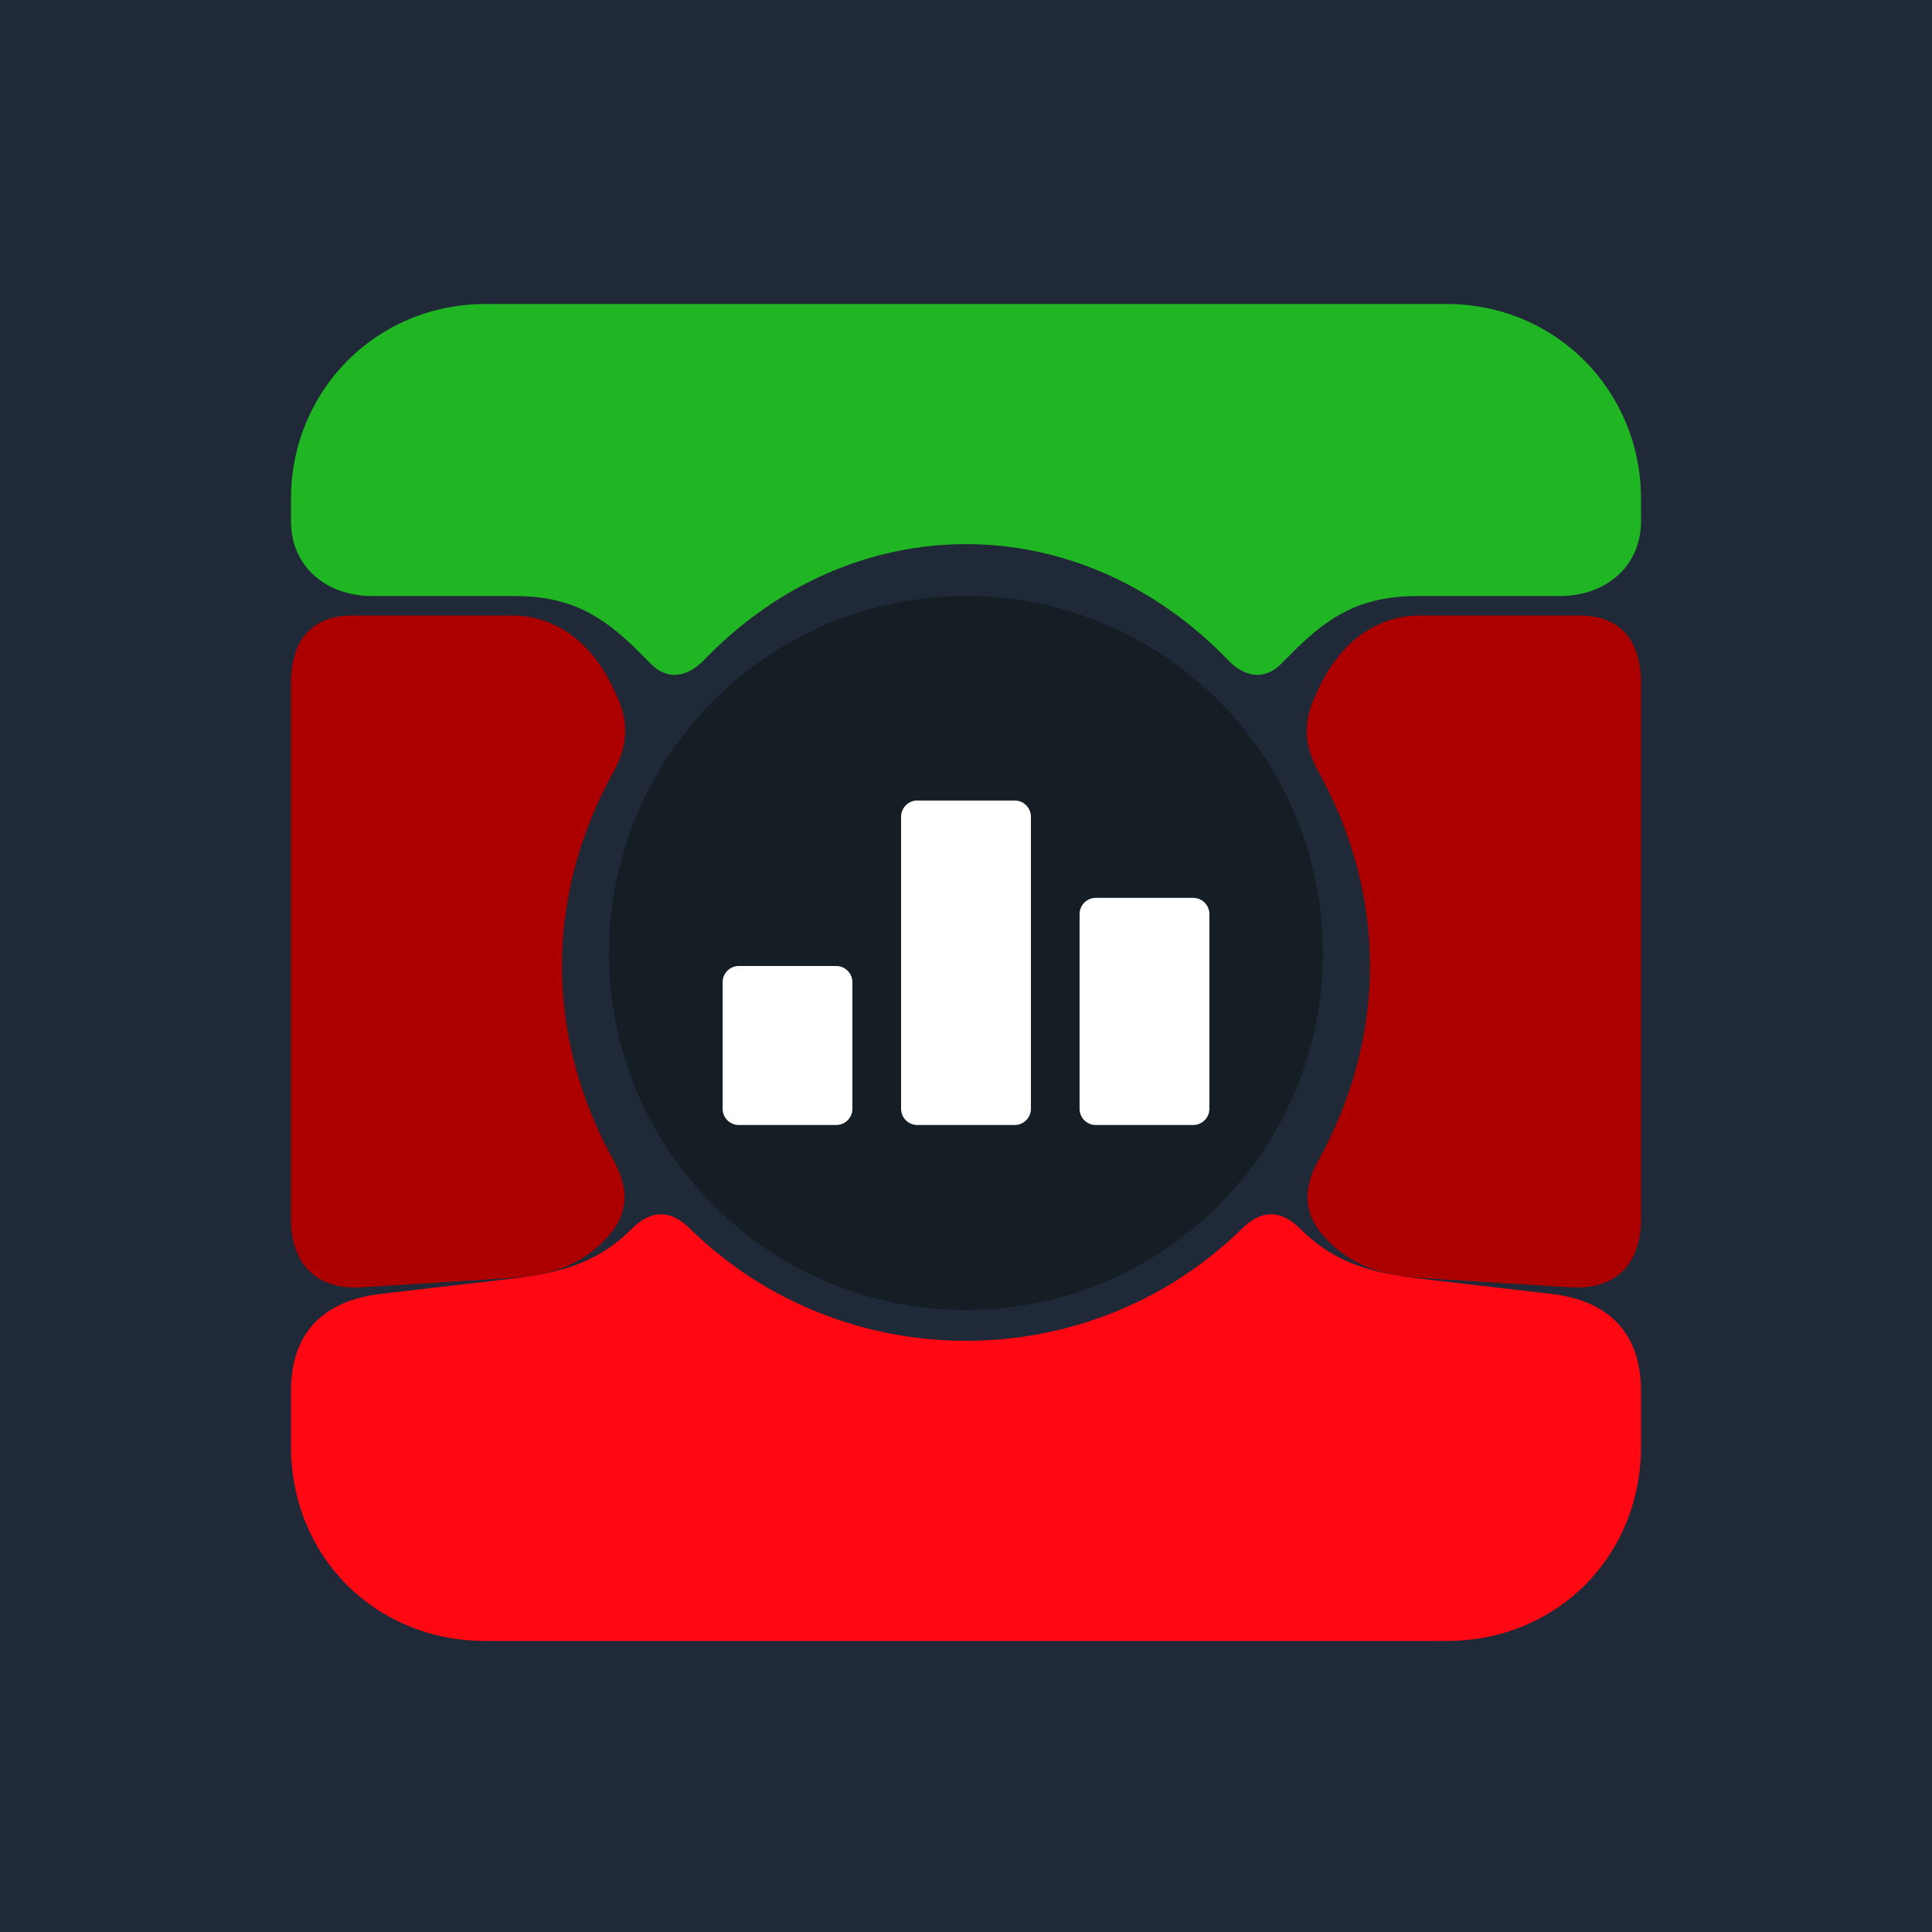
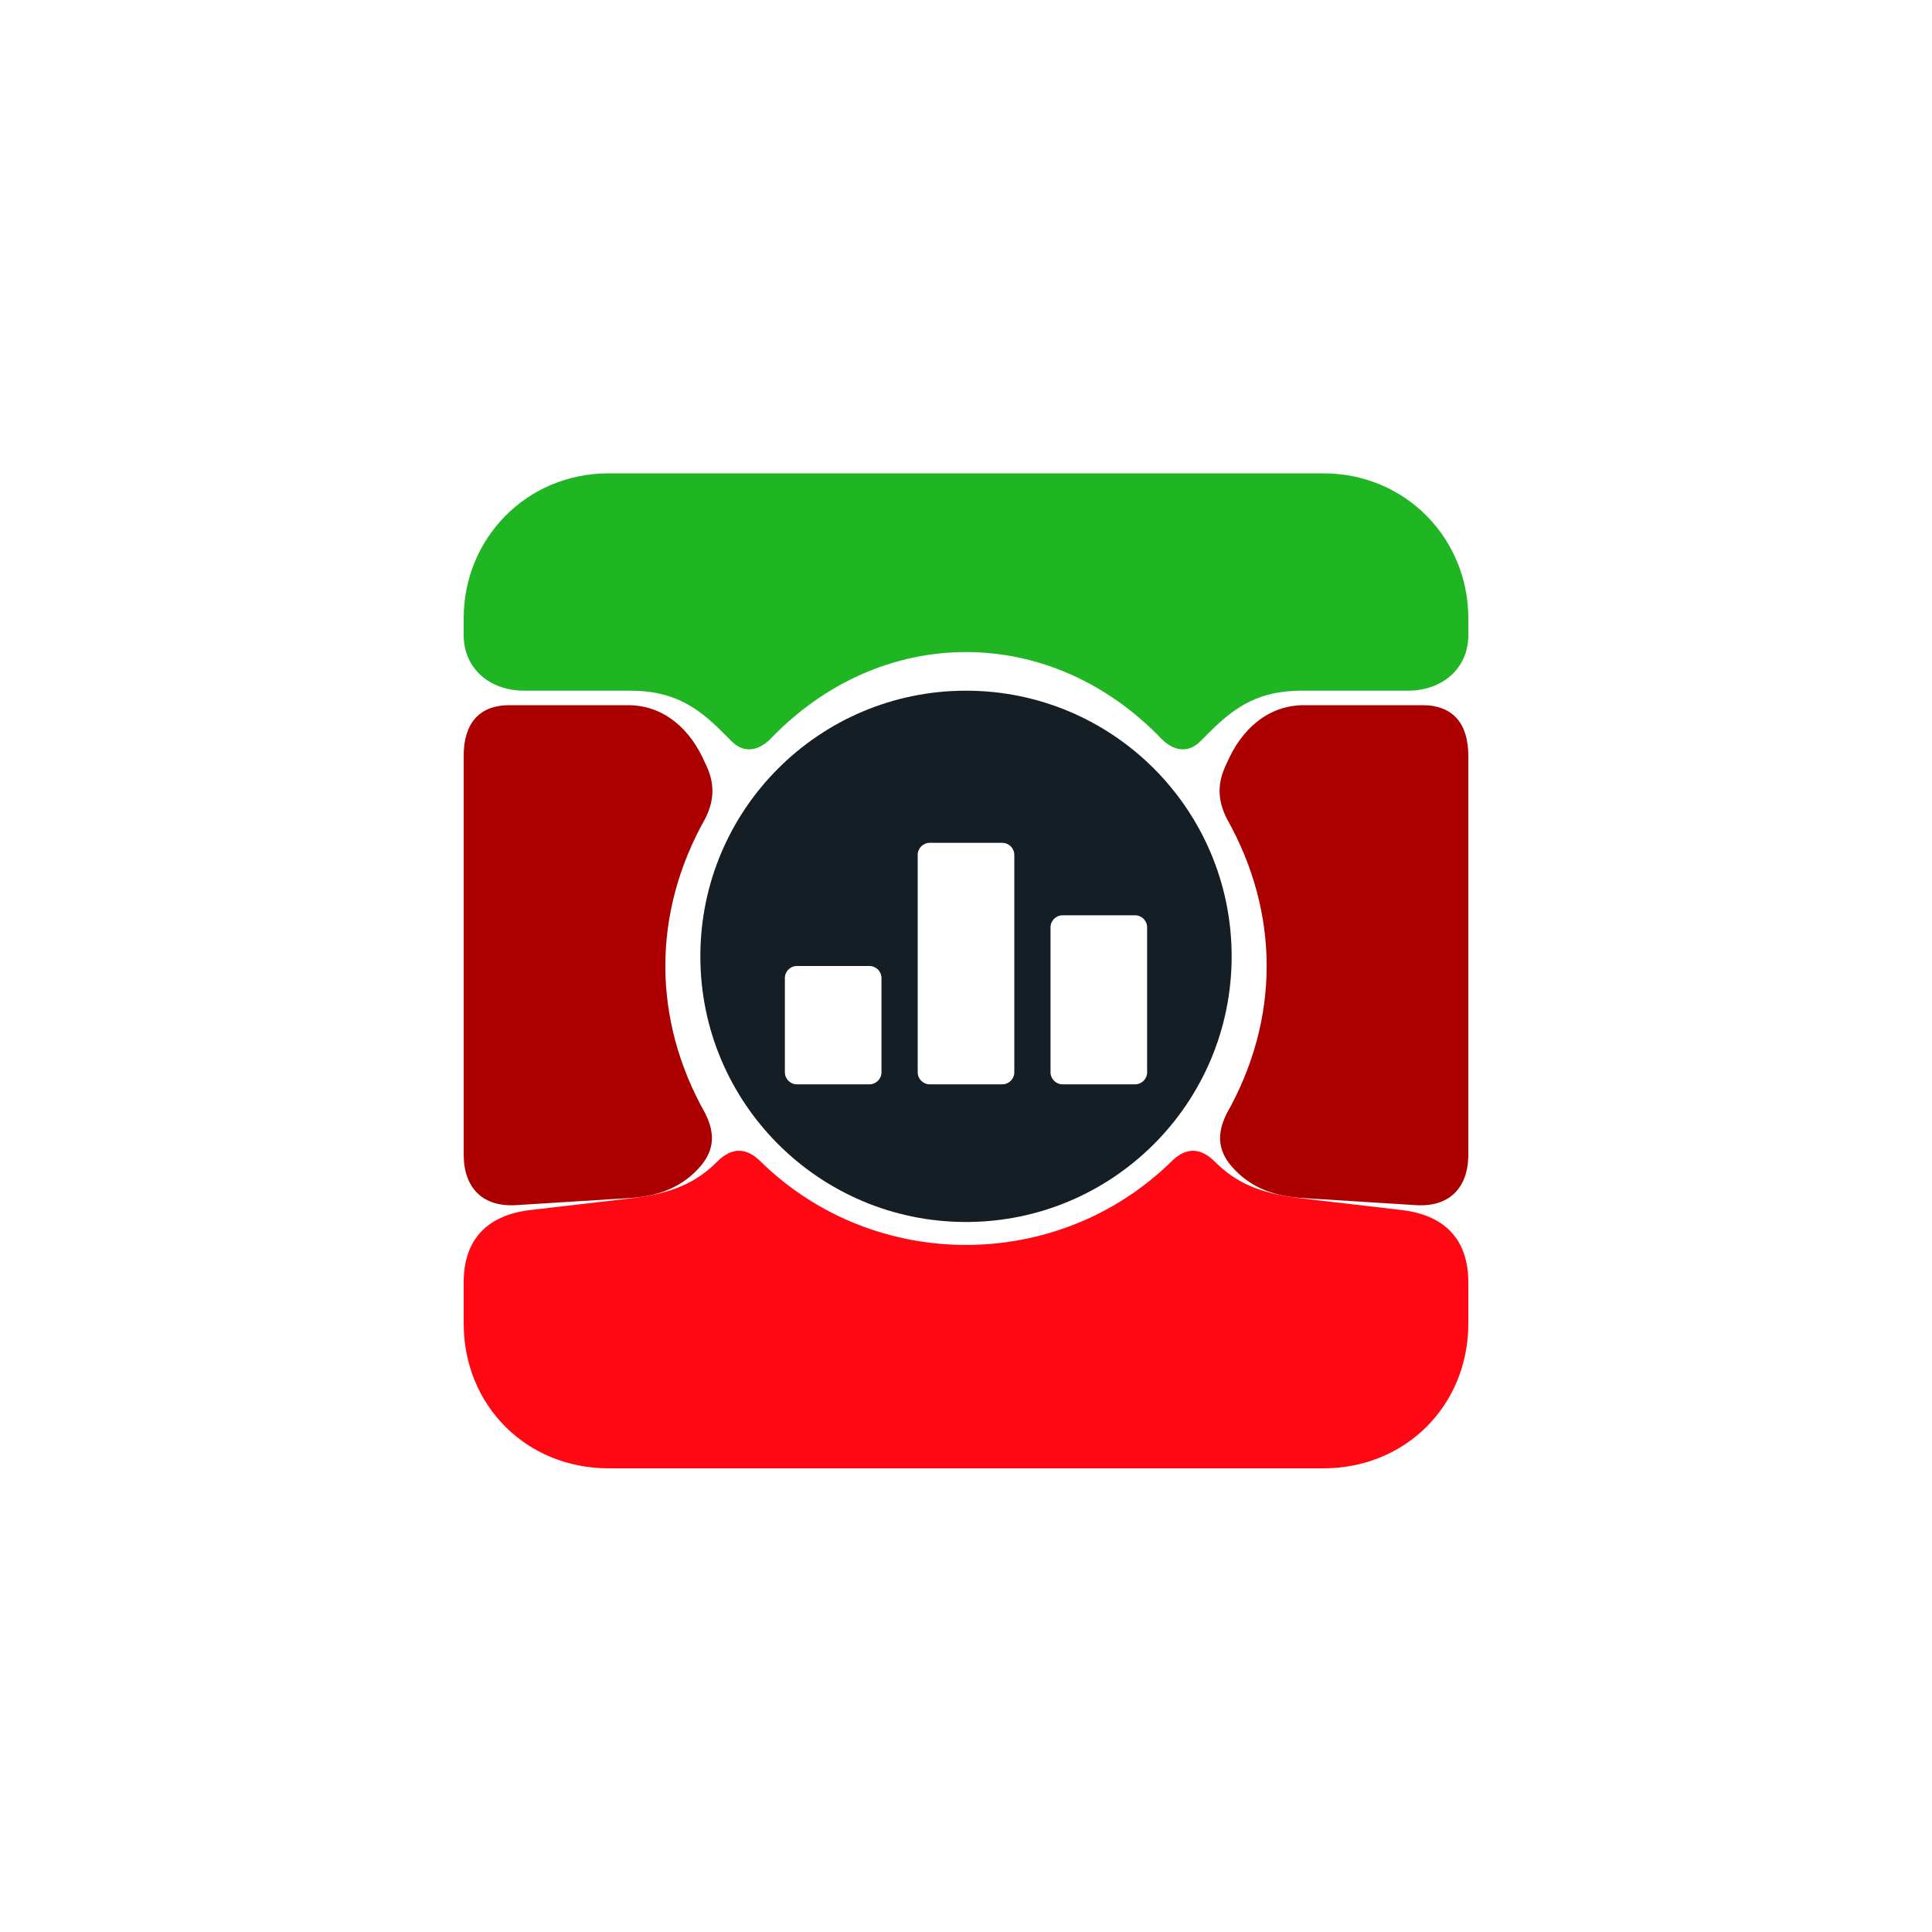
<svg xmlns="http://www.w3.org/2000/svg" viewBox="0 0 512 512">
-   <rect width="512" height="512" fill="#1f2937" />
-   <g transform="translate(35.84 35.84) scale(.86)">
+   <rect width="512" height="512" fill="#fff" />
+   <g transform="translate(92.16 92.16) scale(.64)">
    <path fill="#20b523" d="M108 52h296c34 0 60 27 60 60v7c0 14-11 23-25 23h-44c-17 0-27 6-38 17l-4 4c-5 5-11 4-16-1-46-48-116-48-162 0-5 5-11 6-16 1l-4-4c-11-11-21-17-38-17H73c-14 0-25-9-25-23v-7c0-33 26-60 60-60Z" />
    <path fill="#ac0000" d="M67 148h49c15 0 26 10 32 24 4 8 4 15 0 23-22 39-22 83 0 122 4 8 4 15-2 22-7 8-16 12-28 13l-48 3c-14 1-22-7-22-21V169c0-13 6-21 19-21Z" />
    <path fill="#ac0000" d="M445 148h-49c-15 0-26 10-32 24-4 8-4 15 0 23 22 39 22 83 0 122-4 8-4 15 2 22 7 8 16 12 28 13l48 3c14 1 22-7 22-21V169c0-13-6-21-19-21Z" />
    <path fill="#ff0713" d="m76 357 43-5c15-2 25-6 34-15 6-6 12-6 18 0 47 46 123 46 170 0 6-6 12-6 18 0 9 9 19 13 34 15l43 5c18 2 28 12 28 30v17c0 34-26 60-60 60H108c-34 0-60-26-60-60v-17c0-18 10-28 28-30Z" />
    <circle cx="256" cy="252" r="110" fill="#141e24" />
    <g fill="#fff" id="bars">
      <rect x="181" y="256" width="40" height="49" rx="5" />
      <rect x="236" y="205" width="40" height="100" rx="5" />
      <rect x="291" y="235" width="40" height="70" rx="5" />
    </g>
  </g>
</svg>
